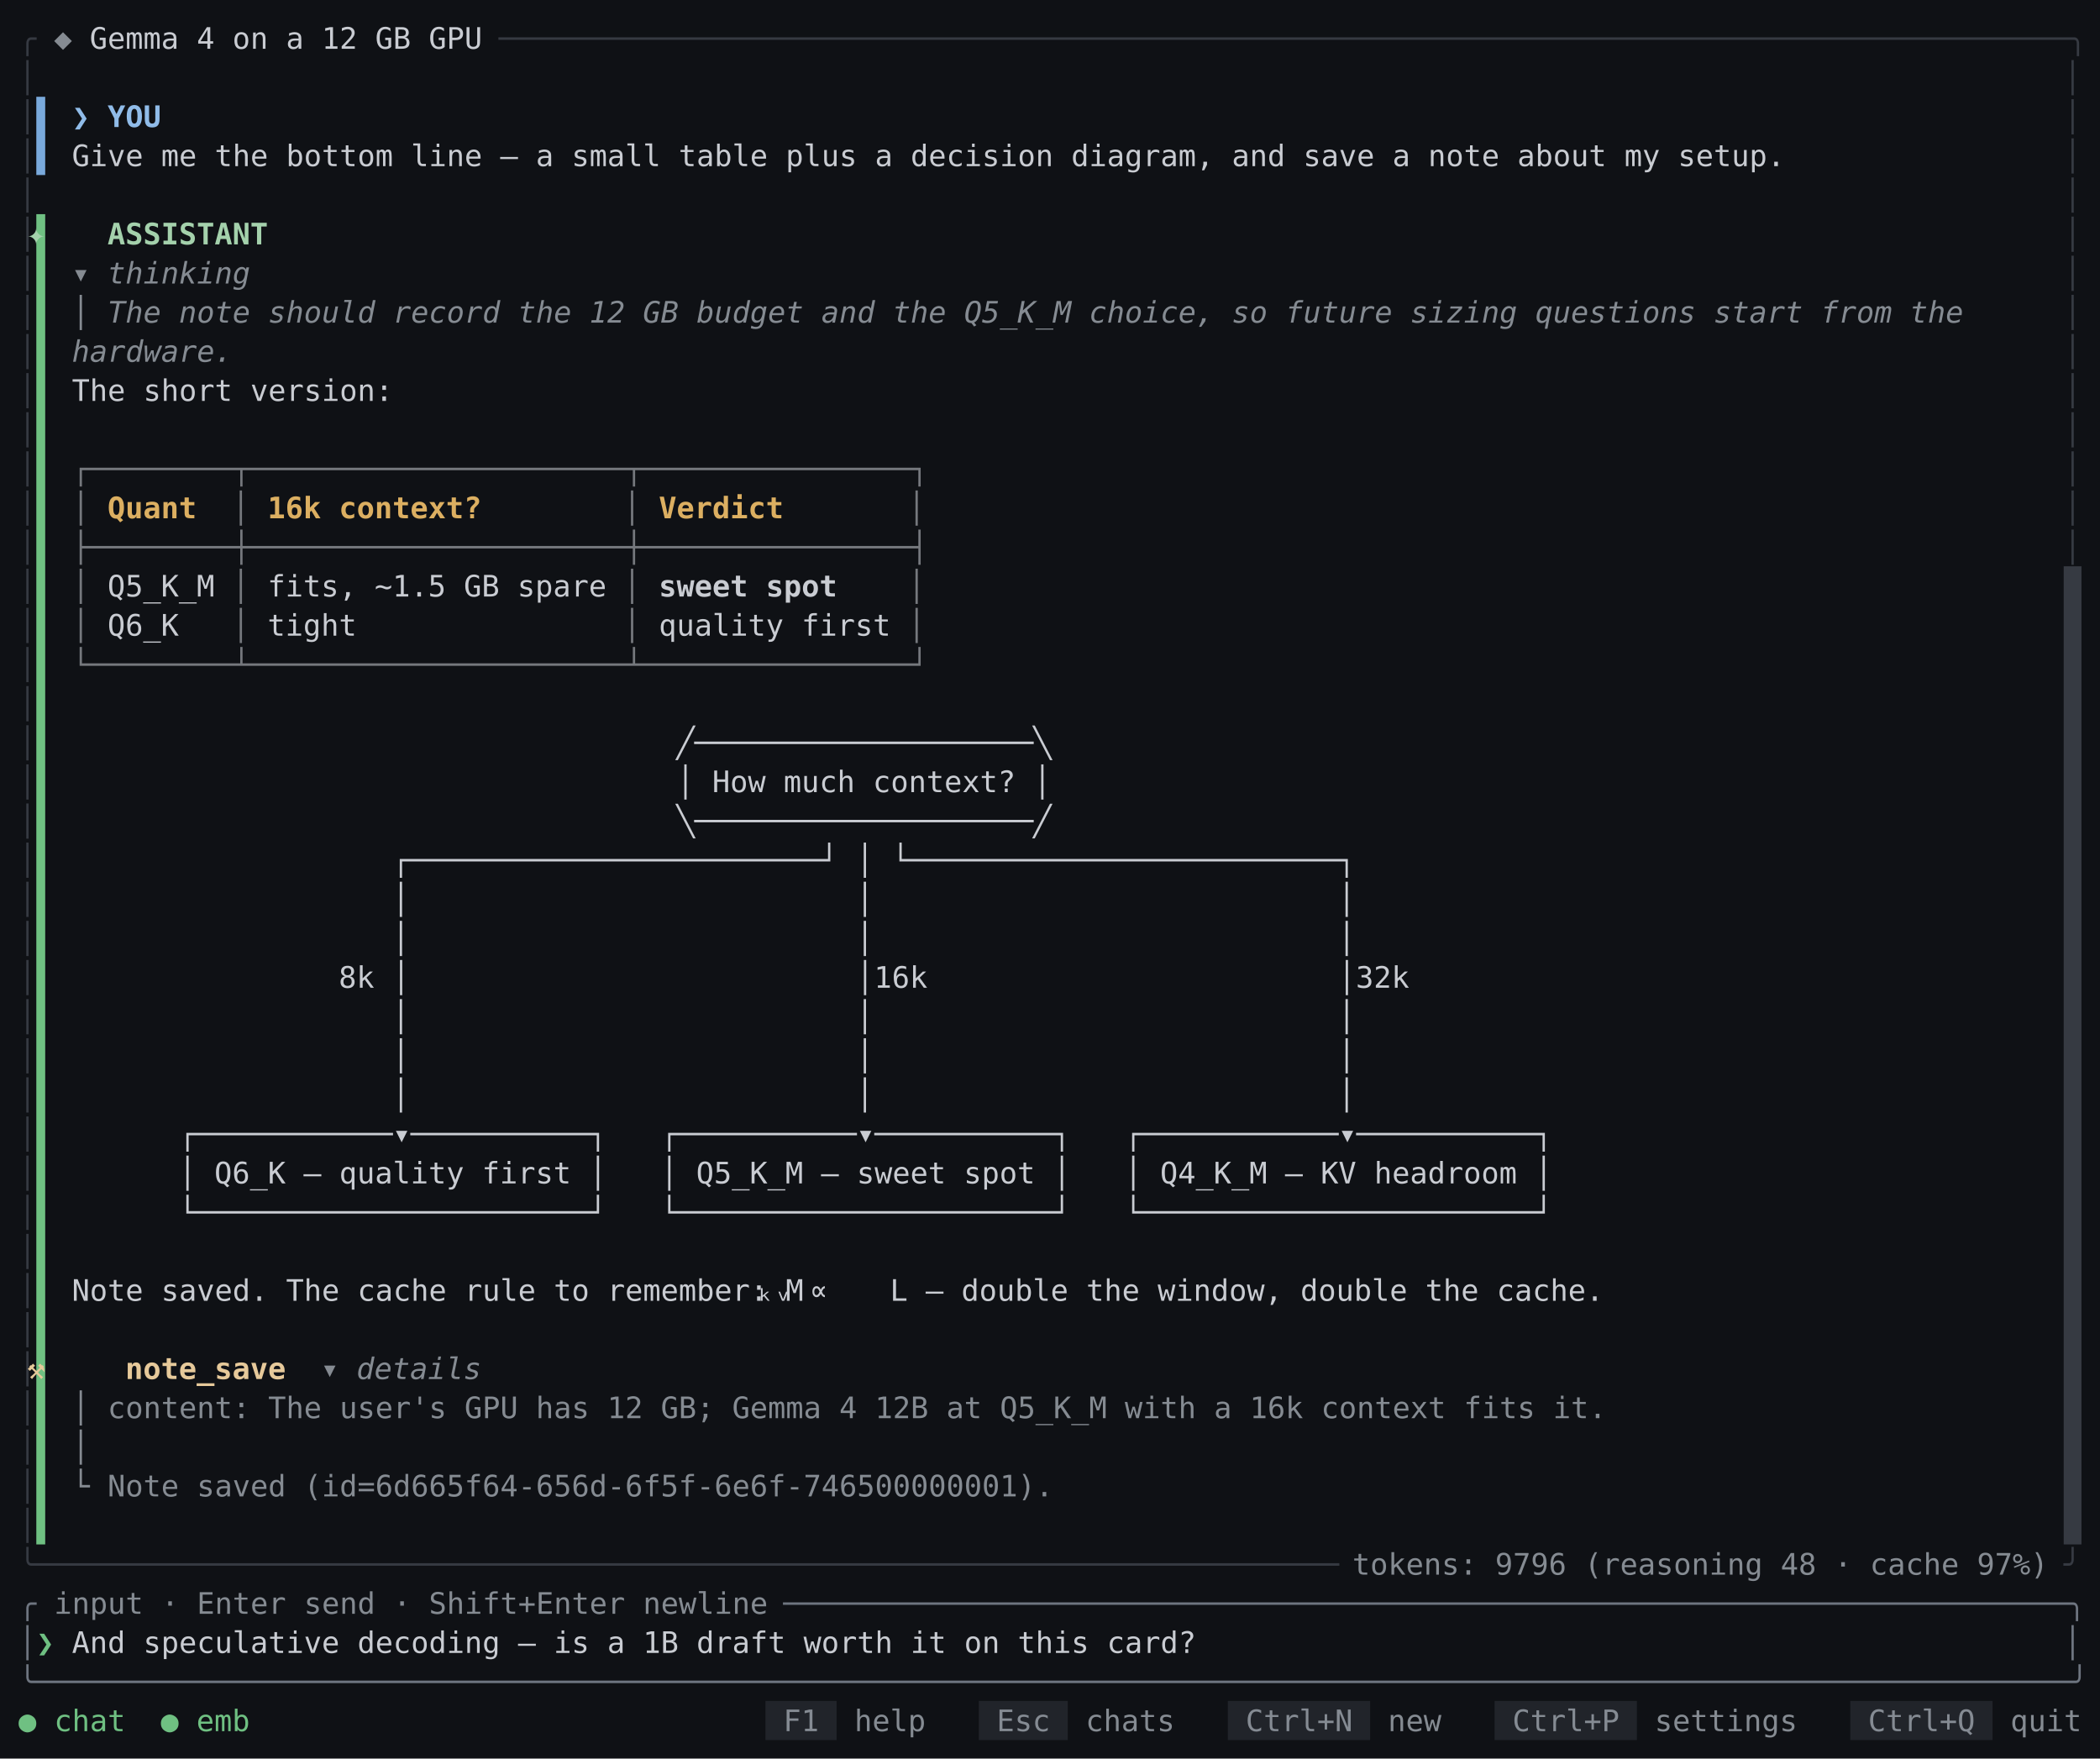
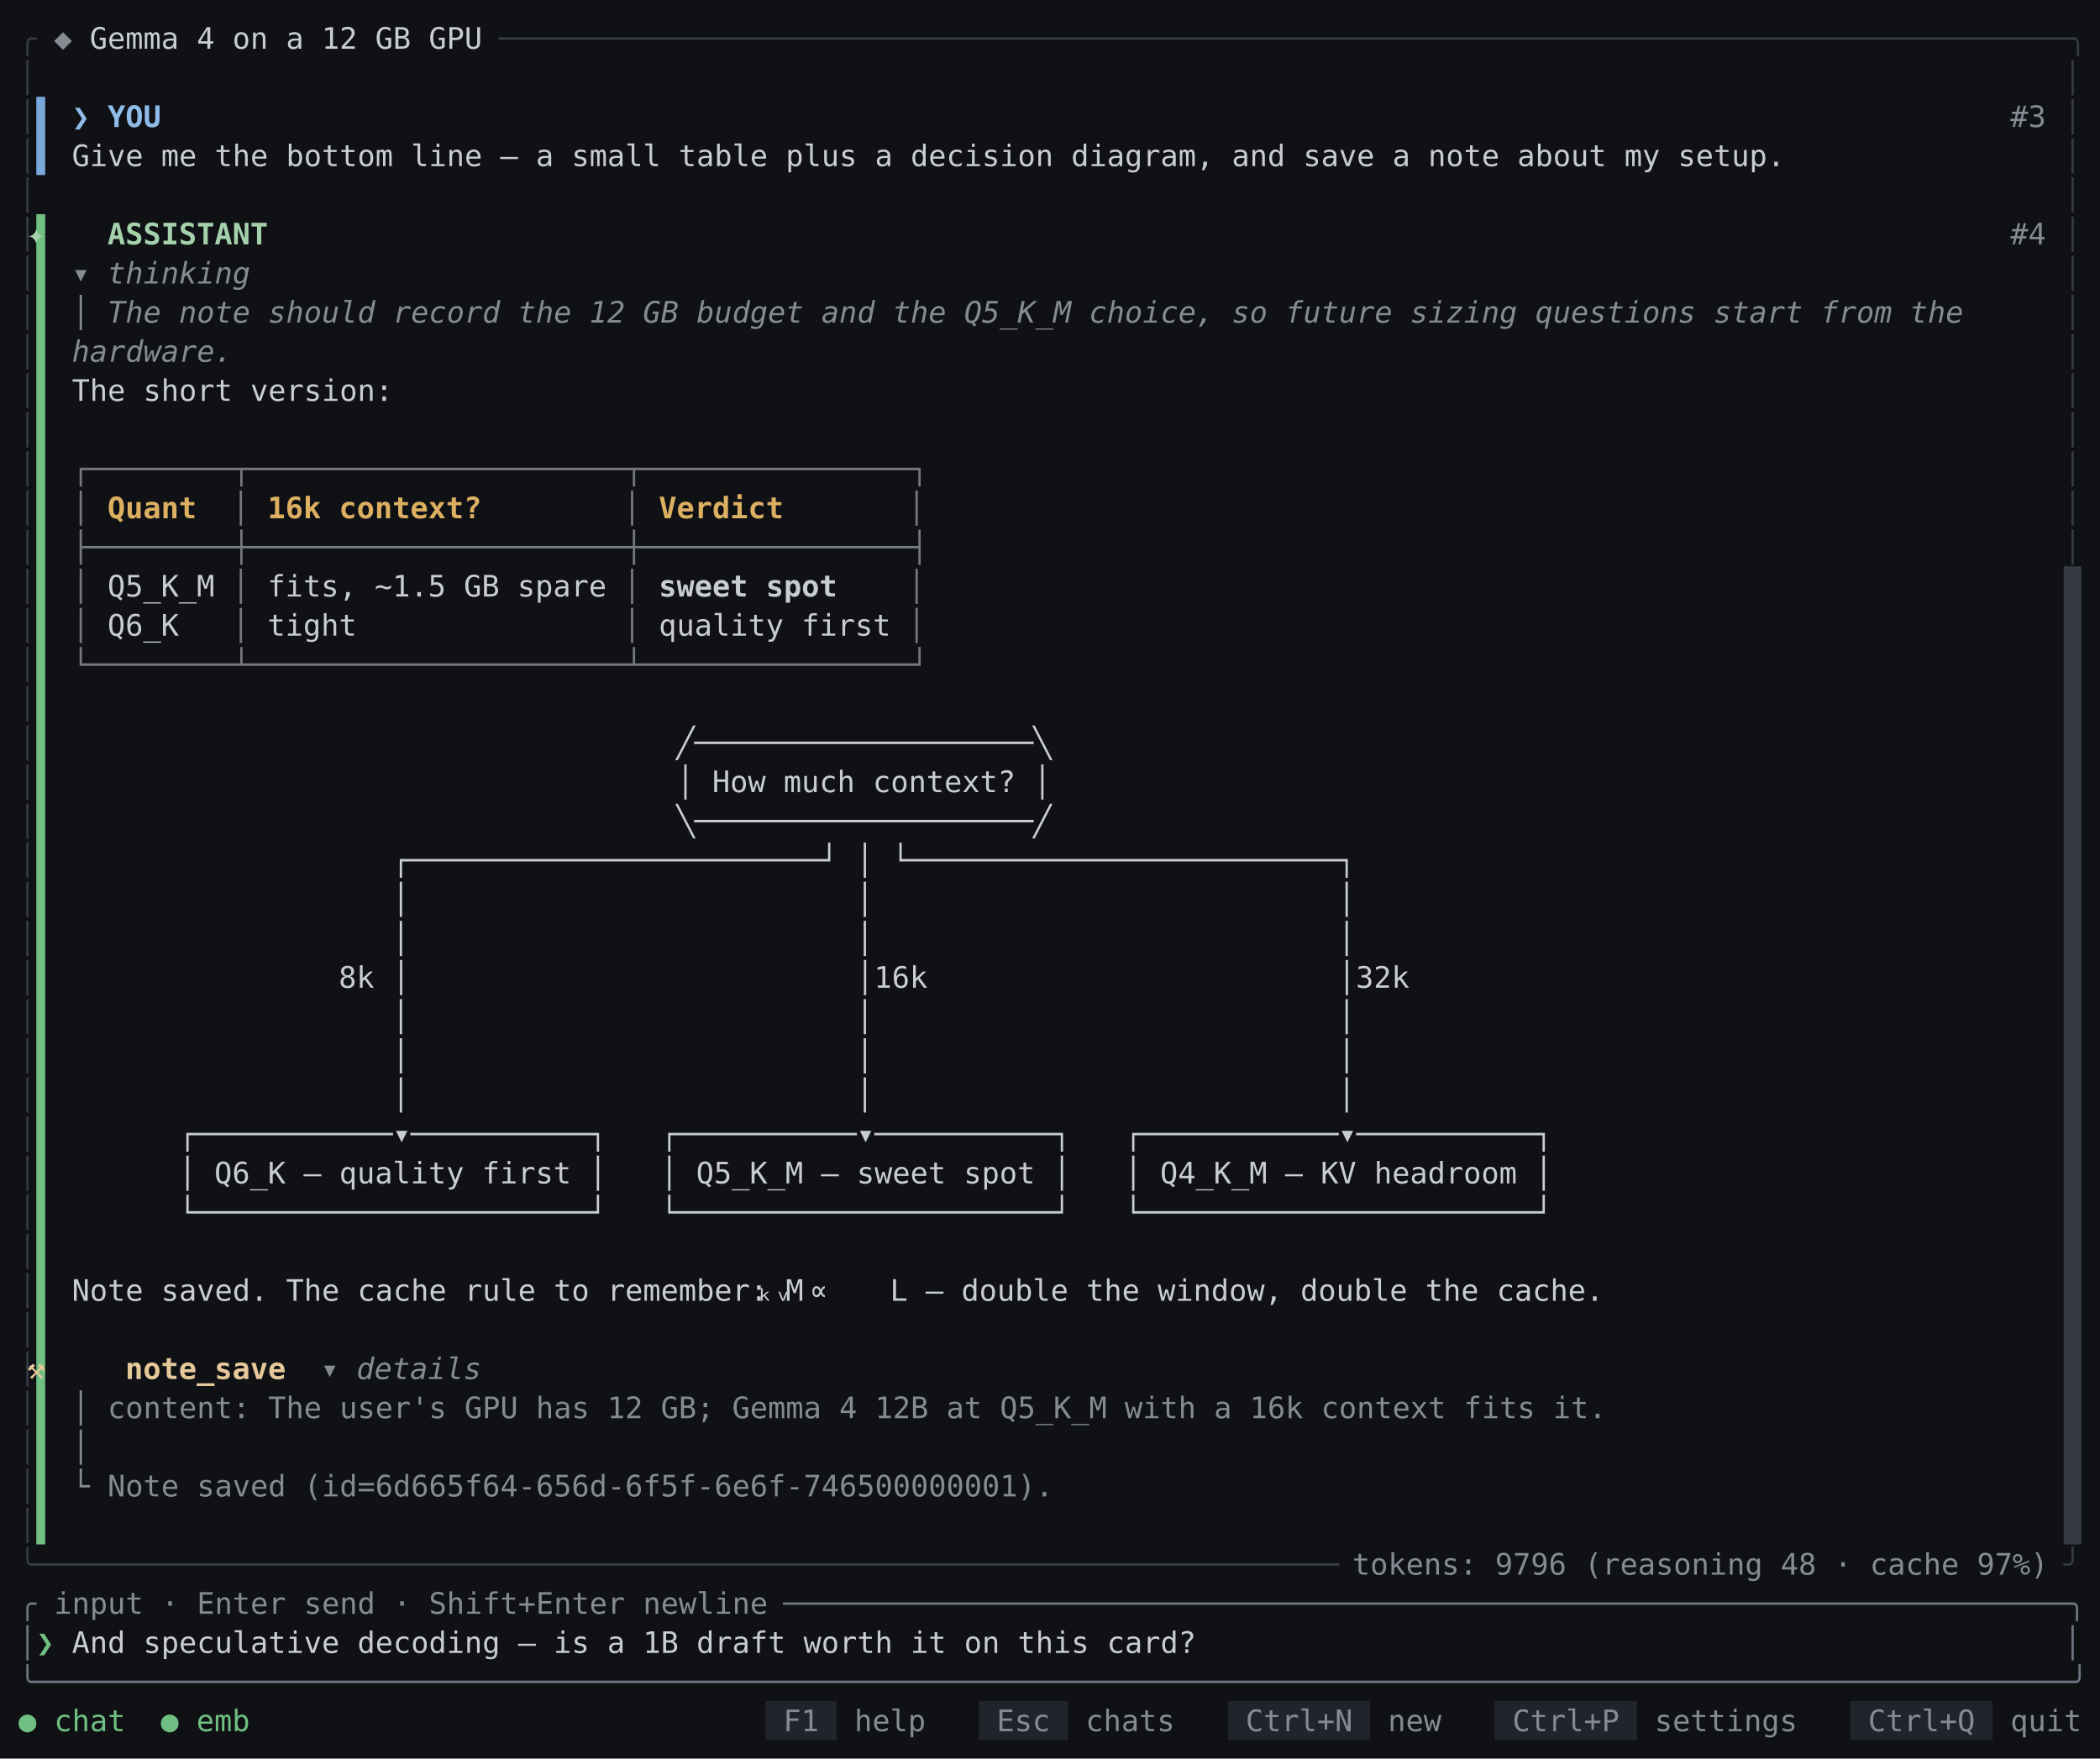
<svg xmlns="http://www.w3.org/2000/svg" id="chat-dark-en" viewBox="0 0 1133.6 949.28" width="1133.6" height="949.28" role="img" aria-label="mindfork — the chat screen, dark theme">
  <style>
@font-face{font-family:'JetBrains Mono';src:url('/fonts/JetBrainsMono-Regular.woff2') format('woff2');font-weight:400;font-style:normal;font-display:swap}
@font-face{font-family:'JetBrains Mono';src:url('/fonts/JetBrainsMono-Bold.woff2') format('woff2');font-weight:700;font-style:normal;font-display:swap}
@font-face{font-family:'JetBrains Mono';src:url('/fonts/JetBrainsMono-Italic.woff2') format('woff2');font-weight:400;font-style:italic;font-display:swap}
#chat-dark-en text{font:16px 'JetBrains Mono',monospace;fill:#c9ccd2}#chat-dark-en .b{font-weight:700}#chat-dark-en .i{font-style:italic}#chat-dark-en .u{text-decoration:underline}#chat-dark-en .st{text-decoration:line-through}#chat-dark-en .u.st{text-decoration:underline line-through}
</style>
  <rect width="100%" height="100%" fill="#0f1115" />
  <path fill="#21242a" d="M413.2 918.16H451.6V939.28H413.2ZM528.4 918.16H576.4V939.28H528.4ZM662.8 918.16H739.6V939.28H662.8ZM806.8 918.16H883.6V939.28H806.8ZM998.8 918.16H1075.6V939.28H998.8Z" />
  <path fill="#79a9db" d="M19.6 52.24H24.4V94.48H19.6Z" />
  <path fill="#6fc082" d="M19.6 115.6H24.4V833.68H19.6Z" />
  <path fill="#363a42" d="M1114 305.68H1123.6V833.68H1114Z" />
  <text xml:space="preserve" y="26.32">
    <tspan x="10" fill="#363a42">╭</tspan>
    <tspan x="29.2" textLength="19.2" fill="#858b92">◆ </tspan>
    <tspan x="48.4" textLength="220.8">Gemma 4 on a 12 GB GPU </tspan>
    <tspan x="269.2" textLength="854.4" fill="#363a42">────────────────────────────────────────────────────────────────────────────────────────╮</tspan>
  </text>
  <text xml:space="preserve" y="47.44">
    <tspan x="10" fill="#363a42">│</tspan>
    <tspan x="1114" fill="#363a42">│</tspan>
  </text>
  <text xml:space="preserve" y="68.56">
    <tspan x="10" fill="#363a42">│</tspan>
    <tspan x="38.8" textLength="48" class="b" fill="#90bce9">❯ YOU</tspan>
+     <tspan x="1085.2" textLength="19.2" fill="#858b92">#3</tspan>
    <tspan x="1114" fill="#363a42">│</tspan>
  </text>
  <text xml:space="preserve" y="89.68">
    <tspan x="10" fill="#363a42">│</tspan>
    <tspan x="38.8" textLength="1075.2">Give me the bottom line — a small table plus a decision diagram, and save a note about my setup.                </tspan>
    <tspan x="1114" fill="#363a42">│</tspan>
  </text>
  <text xml:space="preserve" y="110.8">
    <tspan x="10" fill="#363a42">│</tspan>
    <tspan x="1114" fill="#363a42">│</tspan>
  </text>
  <text xml:space="preserve" y="131.92">
    <tspan x="10" fill="#363a42">│</tspan>
    <tspan x="43.6" text-anchor="middle" fill="#a4d1ac">✦</tspan>
    <tspan x="58" textLength="86.4" class="b" fill="#a4d1ac">ASSISTANT</tspan>
+     <tspan x="1085.2" textLength="19.2" fill="#858b92">#4</tspan>
    <tspan x="1114" fill="#363a42">│</tspan>
  </text>
  <text xml:space="preserve" y="153.04">
    <tspan x="10" fill="#363a42">│</tspan>
    <tspan x="38.8" textLength="96" class="i" fill="#858b92">▾ thinking</tspan>
    <tspan x="1114" fill="#363a42">│</tspan>
  </text>
  <text xml:space="preserve" y="174.16">
    <tspan x="10" fill="#363a42">│</tspan>
    <tspan x="38.8" textLength="1027.2" class="i" fill="#858b92">│ The note should record the 12 GB budget and the Q5_K_M choice, so future sizing questions start from the </tspan>
    <tspan x="1114" fill="#363a42">│</tspan>
  </text>
  <text xml:space="preserve" y="195.28">
    <tspan x="10" fill="#363a42">│</tspan>
    <tspan x="38.8" textLength="86.4" class="i" fill="#858b92">hardware.</tspan>
    <tspan x="1114" fill="#363a42">│</tspan>
  </text>
  <text xml:space="preserve" y="216.4">
    <tspan x="10" fill="#363a42">│</tspan>
    <tspan x="38.8" textLength="1075.2">The short version:                                                                                              </tspan>
    <tspan x="1114" fill="#363a42">│</tspan>
  </text>
  <text xml:space="preserve" y="237.52">
    <tspan x="10" fill="#363a42">│</tspan>
    <tspan x="1114" fill="#363a42">│</tspan>
  </text>
  <text xml:space="preserve" y="258.64">
    <tspan x="10" fill="#363a42">│</tspan>
    <tspan x="38.8" textLength="460.8" fill="#75787d">┌────────┬─────────────────────┬───────────────┐</tspan>
    <tspan x="1114" fill="#363a42">│</tspan>
  </text>
  <text xml:space="preserve" y="279.76">
    <tspan x="10" fill="#363a42">│</tspan>
    <tspan x="38.8" fill="#75787d">│</tspan>
    <tspan x="58" textLength="48" class="b" fill="#dcaf61">Quant</tspan>
    <tspan x="125.2" fill="#75787d">│</tspan>
    <tspan x="144.4" textLength="115.2" class="b" fill="#dcaf61">16k context?</tspan>
    <tspan x="336.4" fill="#75787d">│</tspan>
    <tspan x="355.6" textLength="67.2" class="b" fill="#dcaf61">Verdict</tspan>
    <tspan x="490" fill="#75787d">│</tspan>
    <tspan x="1114" fill="#363a42">│</tspan>
  </text>
  <text xml:space="preserve" y="300.88">
    <tspan x="10" fill="#363a42">│</tspan>
    <tspan x="38.8" textLength="460.8" fill="#75787d">├────────┼─────────────────────┼───────────────┤</tspan>
    <tspan x="1114" fill="#363a42">│</tspan>
  </text>
  <text xml:space="preserve" y="322">
    <tspan x="10" fill="#363a42">│</tspan>
    <tspan x="38.8" fill="#75787d">│</tspan>
    <tspan x="58" textLength="67.2">Q5_K_M </tspan>
    <tspan x="125.2" fill="#75787d">│</tspan>
    <tspan x="144.4" textLength="192">fits, ~1.5 GB spare </tspan>
    <tspan x="336.4" fill="#75787d">│</tspan>
    <tspan x="355.6" textLength="96" class="b">sweet spot</tspan>
    <tspan x="490" fill="#75787d">│</tspan>
  </text>
  <text xml:space="preserve" y="343.12">
    <tspan x="10" fill="#363a42">│</tspan>
    <tspan x="38.8" fill="#75787d">│</tspan>
    <tspan x="58" textLength="67.2">Q6_K   </tspan>
    <tspan x="125.2" fill="#75787d">│</tspan>
    <tspan x="144.4" textLength="192">tight               </tspan>
    <tspan x="336.4" fill="#75787d">│</tspan>
    <tspan x="355.6" textLength="134.4">quality first </tspan>
    <tspan x="490" fill="#75787d">│</tspan>
  </text>
  <text xml:space="preserve" y="364.24">
    <tspan x="10" fill="#363a42">│</tspan>
    <tspan x="38.8" textLength="460.8" fill="#75787d">└────────┴─────────────────────┴───────────────┘</tspan>
  </text>
  <text xml:space="preserve" y="385.36">
    <tspan x="10" fill="#363a42">│</tspan>
  </text>
  <text xml:space="preserve" y="406.48">
    <tspan x="10" fill="#363a42">│</tspan>
    <tspan x="365.2" textLength="748.8">╱───────────────────╲                                                         </tspan>
  </text>
  <text xml:space="preserve" y="427.6">
    <tspan x="10" fill="#363a42">│</tspan>
    <tspan x="365.2" textLength="748.8">│ How much context? │                                                         </tspan>
  </text>
  <text xml:space="preserve" y="448.72">
    <tspan x="10" fill="#363a42">│</tspan>
    <tspan x="365.2" textLength="748.8">╲───────────────────╱                                                         </tspan>
  </text>
  <text xml:space="preserve" y="469.84">
    <tspan x="10" fill="#363a42">│</tspan>
    <tspan x="211.6" textLength="902.4">┌───────────────────────┘ │ └────────────────────────┐                                        </tspan>
  </text>
  <text xml:space="preserve" y="490.96">
    <tspan x="10" fill="#363a42">│</tspan>
    <tspan x="211.6" textLength="902.4">│                         │                          │                                        </tspan>
  </text>
  <text xml:space="preserve" y="512.08">
    <tspan x="10" fill="#363a42">│</tspan>
    <tspan x="211.6" textLength="902.4">│                         │                          │                                        </tspan>
  </text>
  <text xml:space="preserve" y="533.2">
    <tspan x="10" fill="#363a42">│</tspan>
    <tspan x="182.8" textLength="931.2">8k │                         │16k                       │32k                                     </tspan>
  </text>
  <text xml:space="preserve" y="554.32">
    <tspan x="10" fill="#363a42">│</tspan>
    <tspan x="211.6" textLength="902.4">│                         │                          │                                        </tspan>
  </text>
  <text xml:space="preserve" y="575.44">
    <tspan x="10" fill="#363a42">│</tspan>
    <tspan x="211.6" textLength="902.4">│                         │                          │                                        </tspan>
  </text>
  <text xml:space="preserve" y="596.56">
    <tspan x="10" fill="#363a42">│</tspan>
    <tspan x="211.6" textLength="902.4">│                         │                          │                                        </tspan>
  </text>
  <text xml:space="preserve" y="617.68">
    <tspan x="10" fill="#363a42">│</tspan>
    <tspan x="96.4" textLength="1017.6">┌───────────▾──────────┐   ┌──────────▾──────────┐   ┌───────────▾──────────┐                             </tspan>
  </text>
  <text xml:space="preserve" y="638.8">
    <tspan x="10" fill="#363a42">│</tspan>
    <tspan x="96.4" textLength="1017.6">│ Q6_K — quality first │   │ Q5_K_M — sweet spot │   │ Q4_K_M — KV headroom │                             </tspan>
  </text>
  <text xml:space="preserve" y="659.92">
    <tspan x="10" fill="#363a42">│</tspan>
    <tspan x="96.4" textLength="1017.6">└──────────────────────┘   └─────────────────────┘   └──────────────────────┘                             </tspan>
  </text>
  <text xml:space="preserve" y="681.04">
    <tspan x="10" fill="#363a42">│</tspan>
  </text>
  <text xml:space="preserve" y="702.16">
    <tspan x="10" fill="#363a42">│</tspan>
    <tspan x="38.8" textLength="393.6">Note saved. The cache rule to remember: M</tspan>
    <tspan x="437.2" text-anchor="middle">ₖ</tspan>
    <tspan x="446.8" text-anchor="middle">ᵥ</tspan>
    <tspan x="466" text-anchor="middle">∝</tspan>
    <tspan x="480.4" textLength="633.6">L — double the window, double the cache.                          </tspan>
  </text>
  <text xml:space="preserve" y="723.28">
    <tspan x="10" fill="#363a42">│</tspan>
  </text>
  <text xml:space="preserve" y="744.4">
    <tspan x="10" fill="#363a42">│</tspan>
    <tspan x="43.6" text-anchor="middle" fill="#e6c99a">⚒</tspan>
    <tspan x="67.6" textLength="86.4" class="b" fill="#e6c99a">note_save</tspan>
    <tspan x="173.2" textLength="19.2" fill="#858b92">▾ </tspan>
    <tspan x="192.4" textLength="67.2" class="i" fill="#858b92">details</tspan>
  </text>
  <text xml:space="preserve" y="765.52">
    <tspan x="10" fill="#363a42">│</tspan>
    <tspan x="38.8" textLength="825.6" fill="#858b92">│ content: The user's GPU has 12 GB; Gemma 4 12B at Q5_K_M with a 16k context fits it.</tspan>
  </text>
  <text xml:space="preserve" y="786.64">
    <tspan x="10" fill="#363a42">│</tspan>
    <tspan x="38.8" fill="#858b92">│</tspan>
  </text>
  <text xml:space="preserve" y="807.76">
    <tspan x="10" fill="#363a42">│</tspan>
    <tspan x="38.8" textLength="528" fill="#858b92">└ Note saved (id=6d665f64-656d-6f5f-6e6f-746500000001).</tspan>
  </text>
  <text xml:space="preserve" y="828.88">
    <tspan x="10" fill="#363a42">│</tspan>
  </text>
  <text xml:space="preserve" y="850">
    <tspan x="10" textLength="710.4" fill="#363a42">╰─────────────────────────────────────────────────────────────────────────</tspan>
    <tspan x="730" textLength="384" fill="#858b92">tokens: 9796 (reasoning 48 · cache 97%) </tspan>
    <tspan x="1114" fill="#363a42">╯</tspan>
  </text>
  <text xml:space="preserve" y="871.12">
    <tspan x="10" fill="#6e7580">╭</tspan>
    <tspan x="29.2" textLength="393.6" fill="#858b92">input · Enter send · Shift+Enter newline </tspan>
    <tspan x="422.8" textLength="700.8" fill="#6e7580">────────────────────────────────────────────────────────────────────────╮</tspan>
  </text>
  <text xml:space="preserve" y="892.24">
    <tspan x="10" fill="#6e7580">│</tspan>
    <tspan x="19.6" textLength="19.2" fill="#6fc082">❯ </tspan>
    <tspan x="38.8" textLength="1075.2">And speculative decoding — is a 1B draft worth it on this card?                                                 </tspan>
    <tspan x="1114" fill="#6e7580">│</tspan>
  </text>
  <text xml:space="preserve" y="913.36">
    <tspan x="10" textLength="1113.6" fill="#6e7580">╰──────────────────────────────────────────────────────────────────────────────────────────────────────────────────╯</tspan>
  </text>
  <text xml:space="preserve" y="934.48">
    <tspan x="10" class="b" fill="#6fc082">●</tspan>
    <tspan x="29.2" textLength="38.4" fill="#6fc082">chat</tspan>
    <tspan x="86.8" class="b" fill="#6fc082">●</tspan>
    <tspan x="106" textLength="28.8" fill="#6fc082">emb</tspan>
    <tspan x="422.8" textLength="28.8" fill="#858b93">F1 </tspan>
    <tspan x="461.2" textLength="38.4" fill="#858b92">help</tspan>
    <tspan x="538" textLength="38.4" fill="#858b93">Esc </tspan>
    <tspan x="586" textLength="48" fill="#858b92">chats</tspan>
    <tspan x="672.4" textLength="67.2" fill="#858b93">Ctrl+N </tspan>
    <tspan x="749.2" textLength="28.8" fill="#858b92">new</tspan>
    <tspan x="816.4" textLength="67.2" fill="#858b93">Ctrl+P </tspan>
    <tspan x="893.2" textLength="76.8" fill="#858b92">settings</tspan>
    <tspan x="1008.4" textLength="67.2" fill="#858b93">Ctrl+Q </tspan>
    <tspan x="1085.2" textLength="38.4" fill="#858b92">quit</tspan>
  </text>
</svg>
